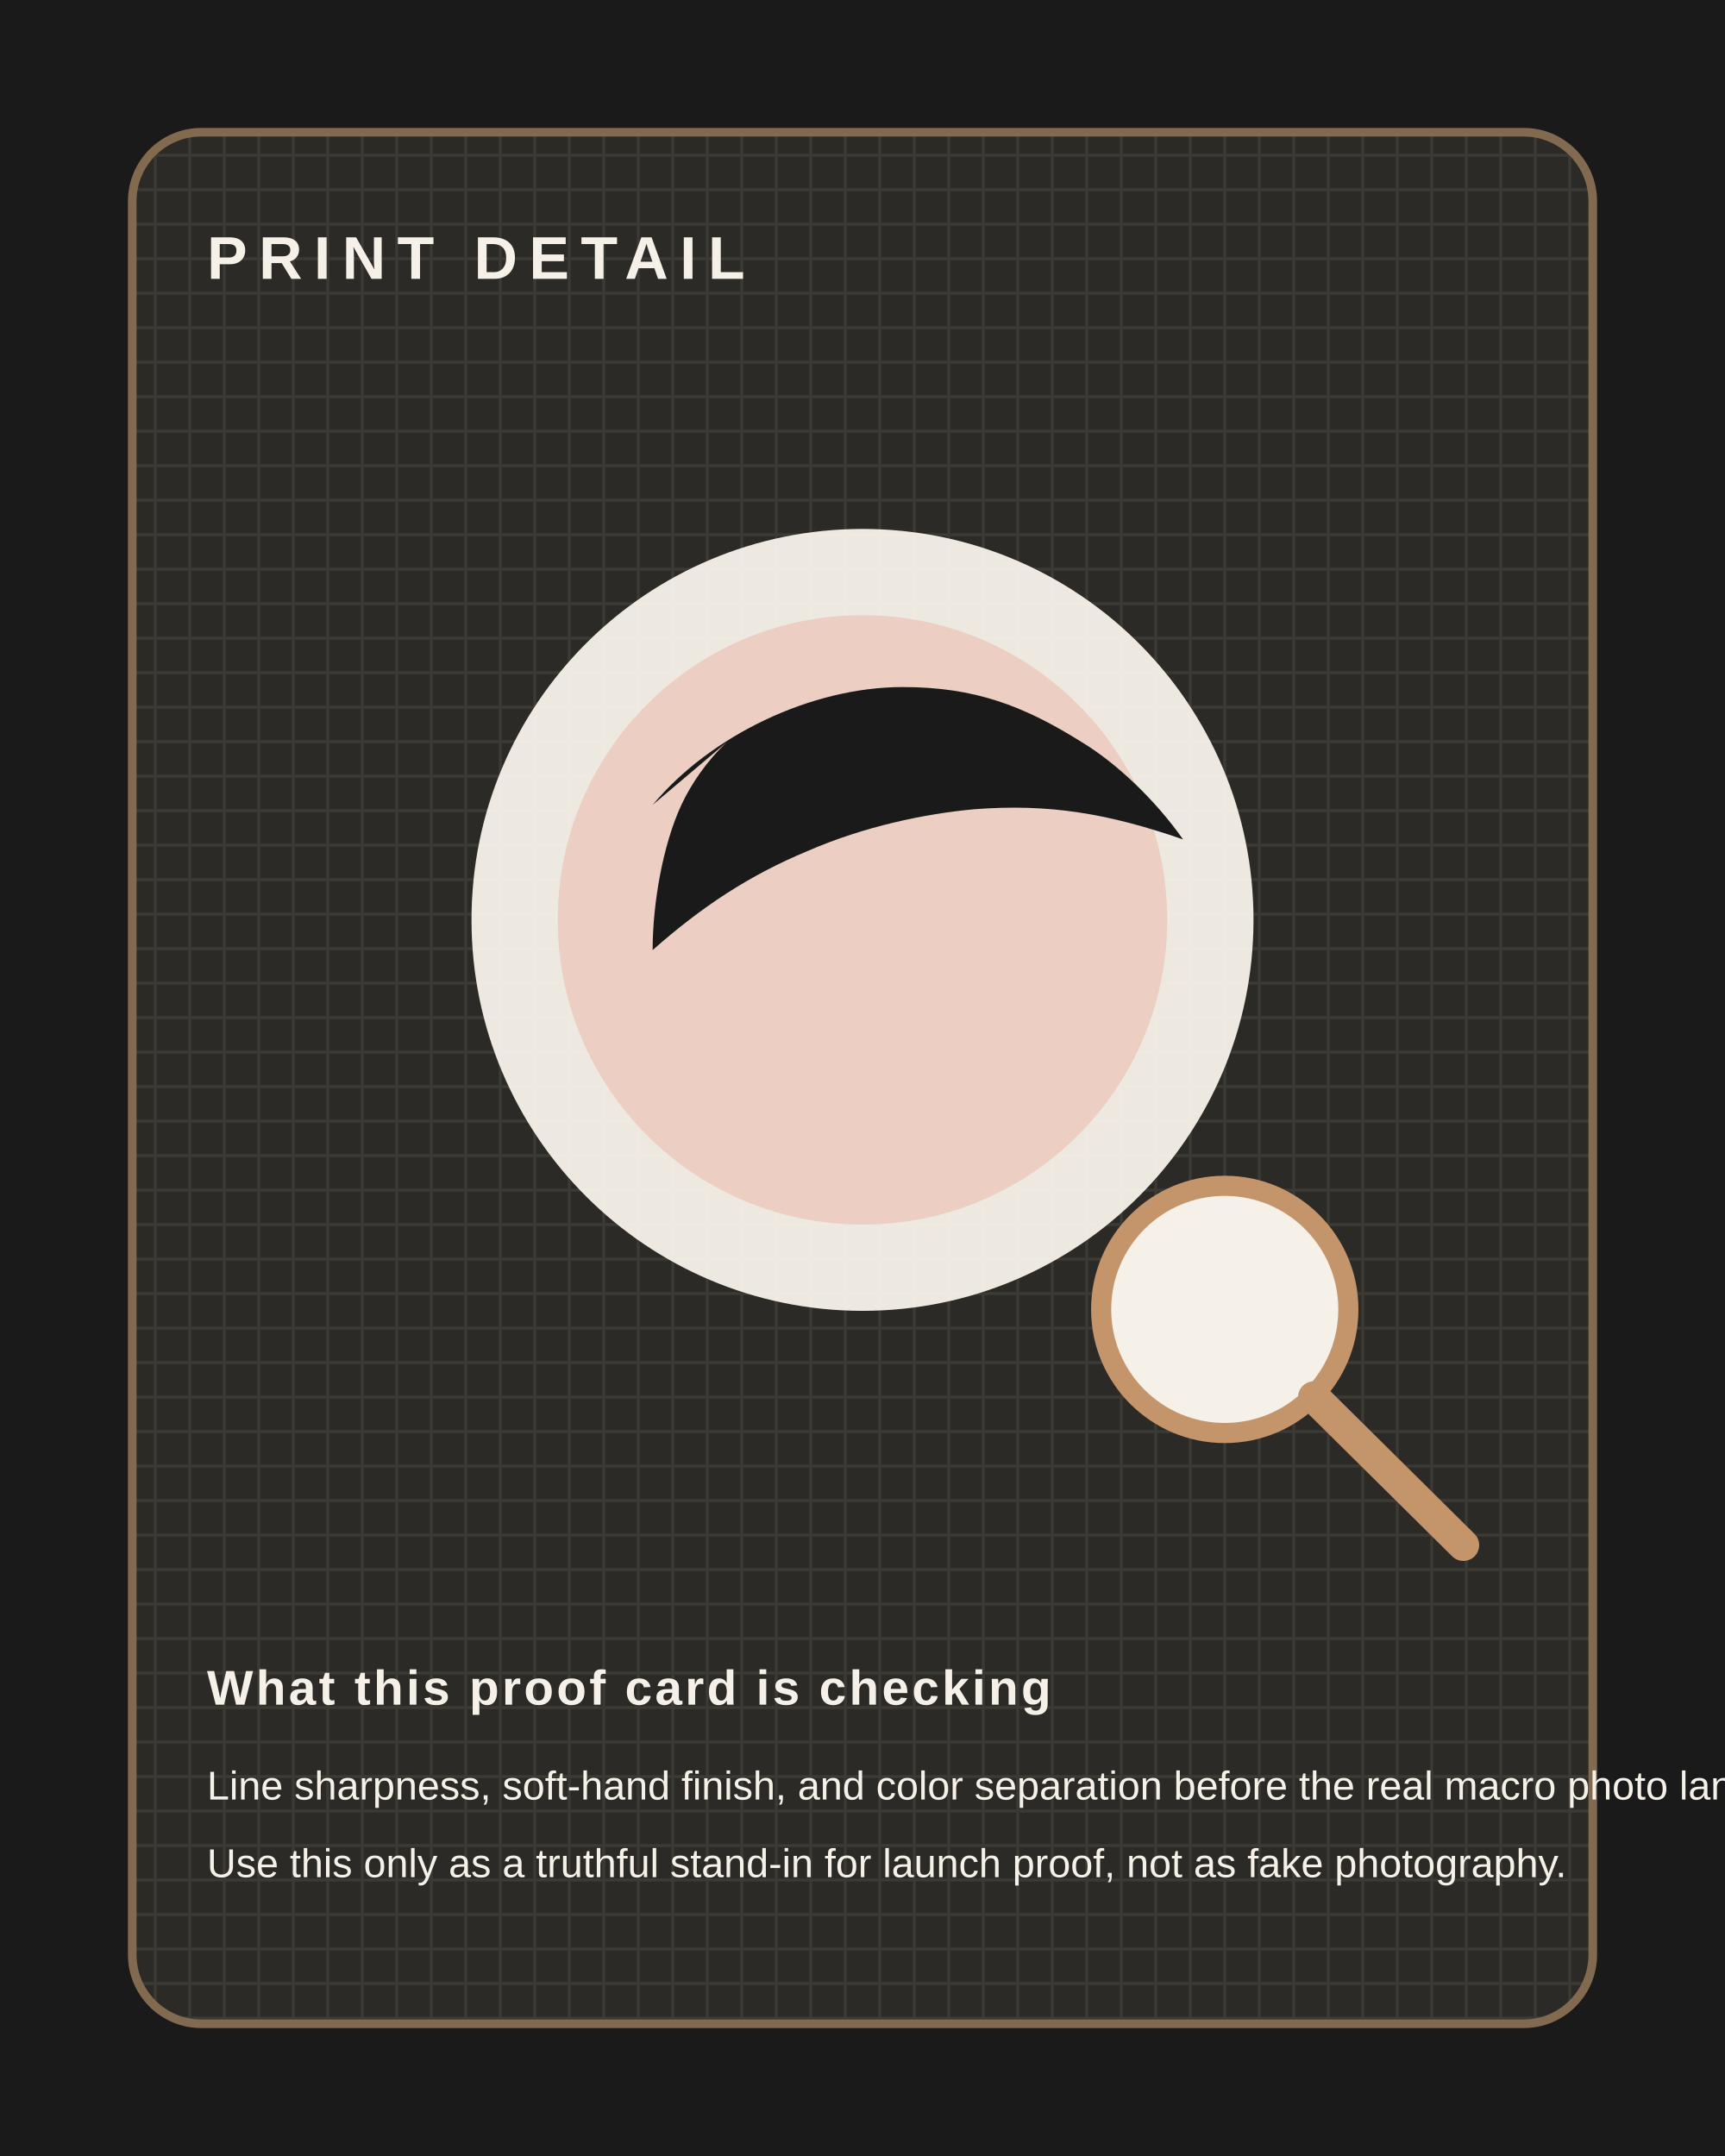
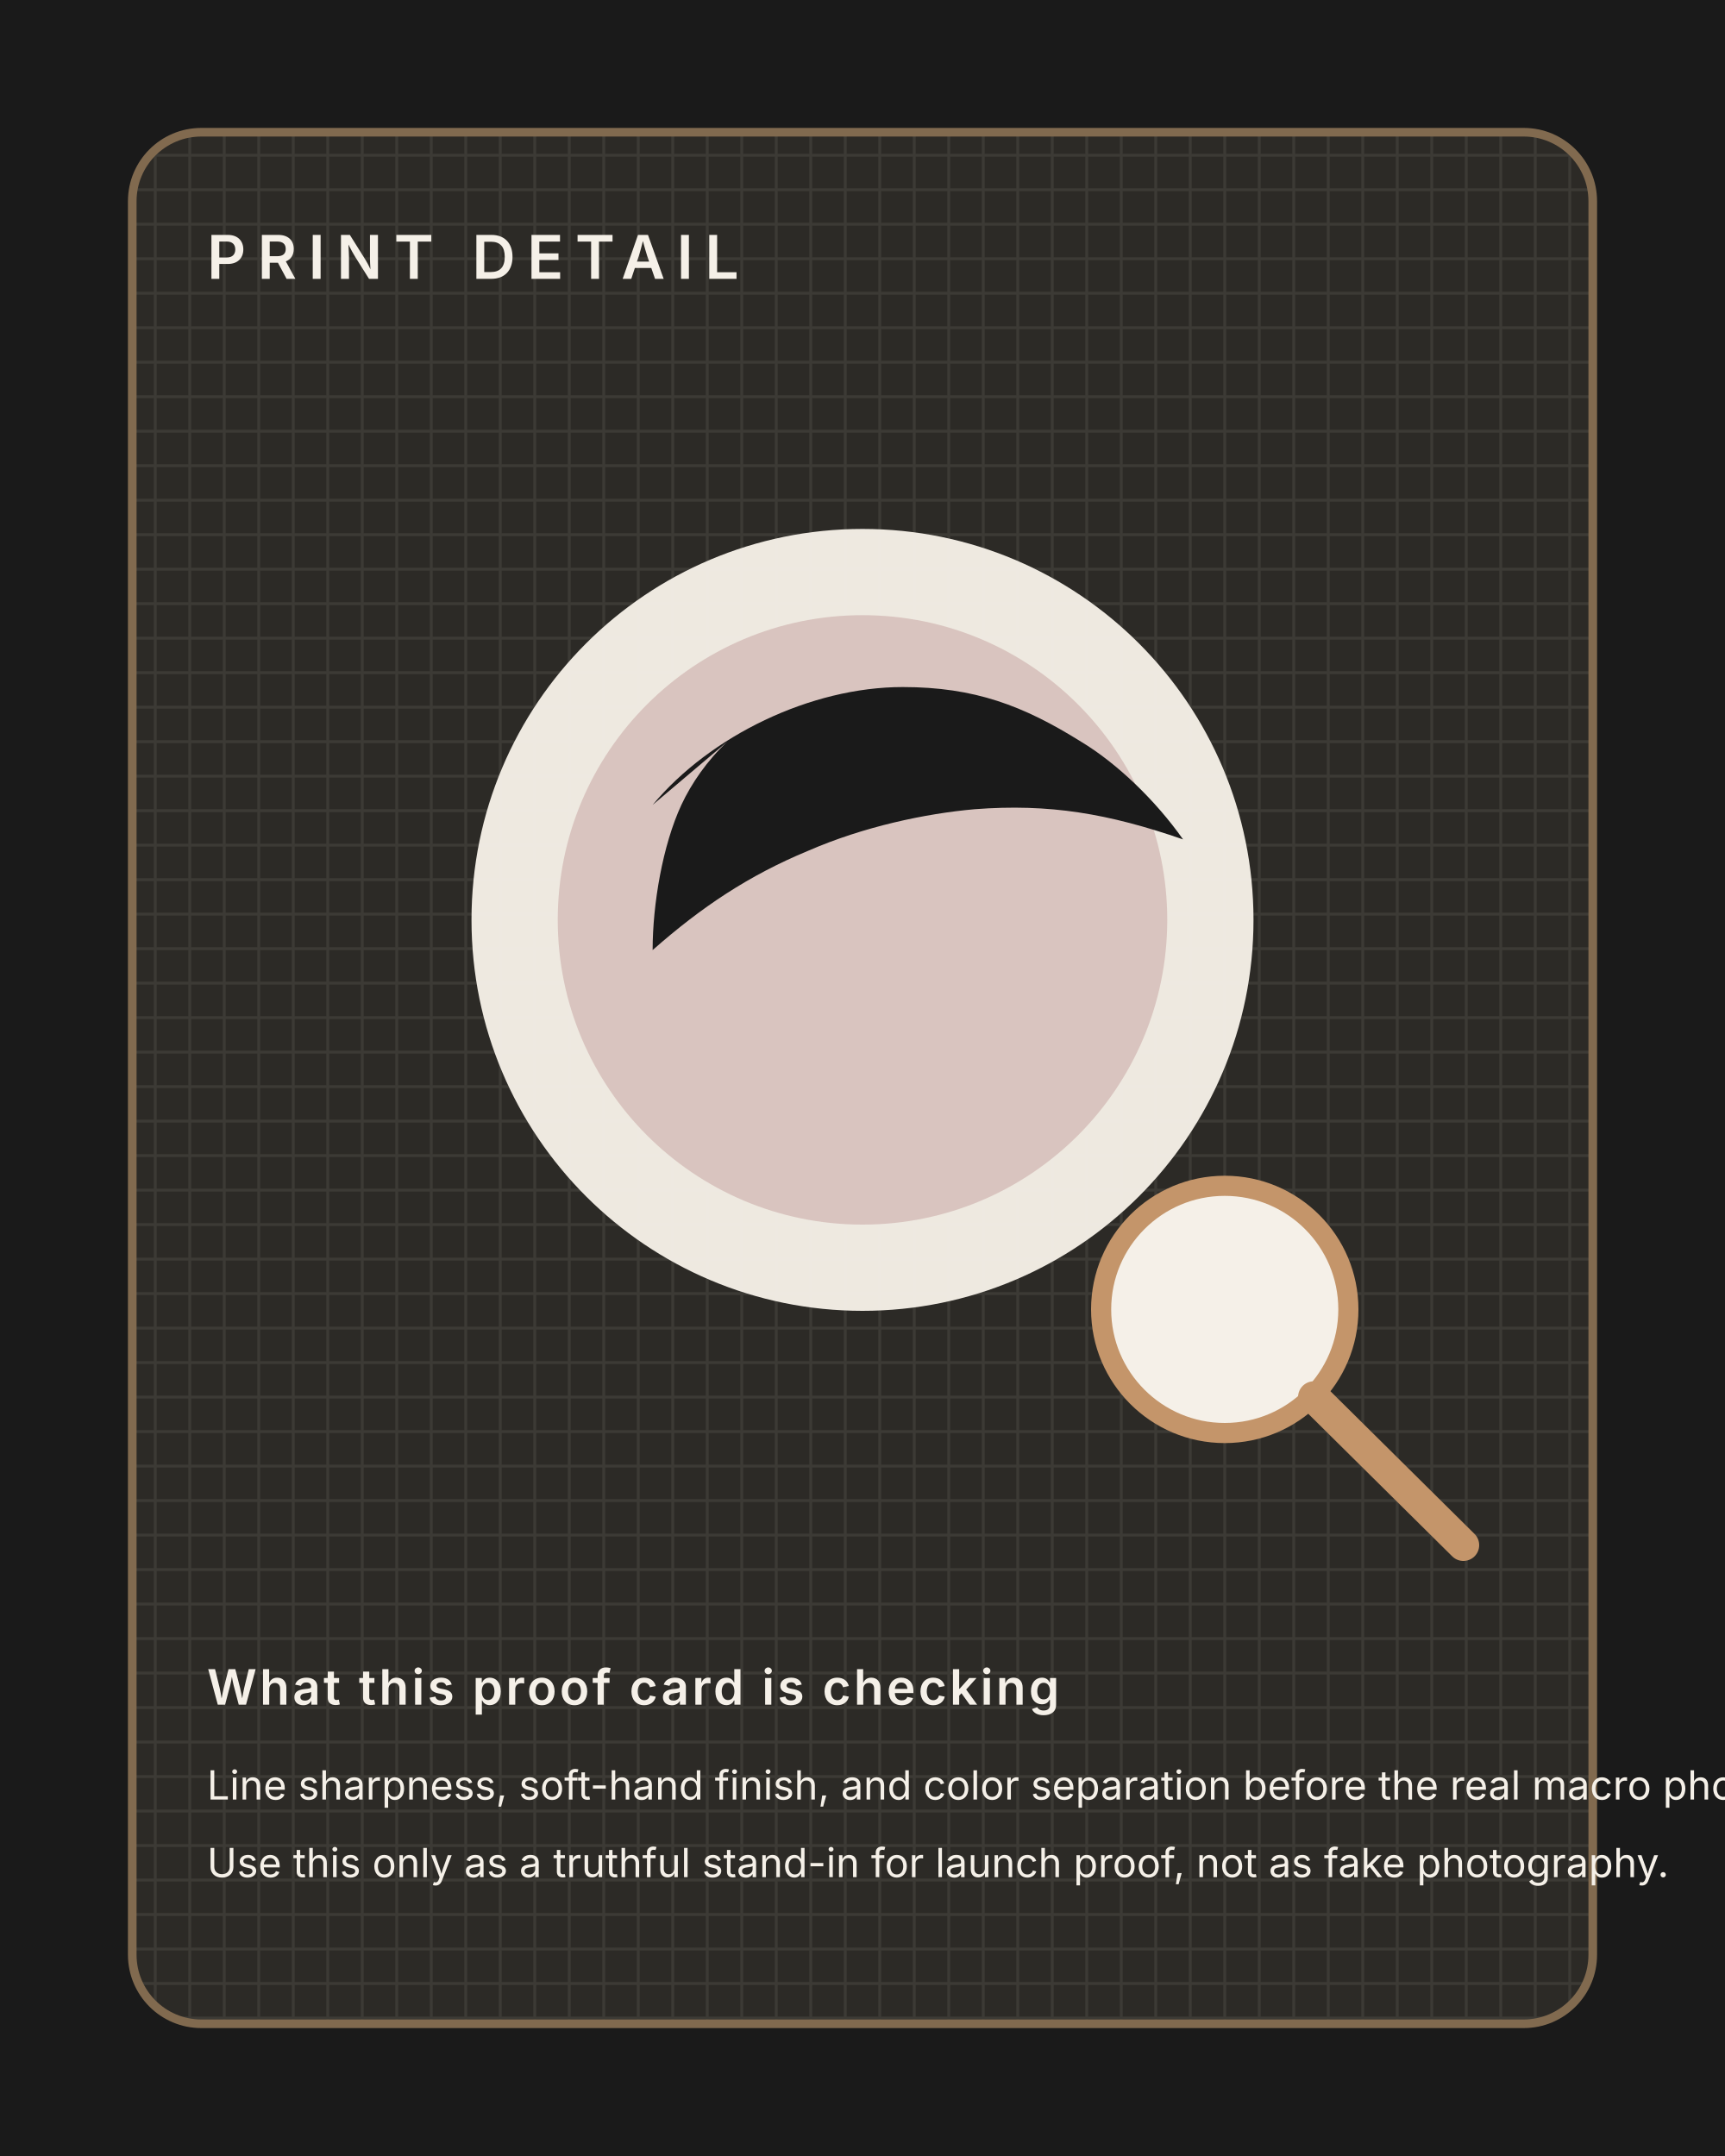
<svg xmlns="http://www.w3.org/2000/svg" viewBox="0 0 1200 1500" role="img" aria-labelledby="title desc">
  <rect width="1200" height="1500" fill="#1a1a1a" />
  <defs>
    <pattern id="weave" width="24" height="24" patternUnits="userSpaceOnUse">
      <rect width="24" height="24" fill="#2c2a26" />
      <path d="M0 12h24M12 0v24" stroke="#f5f0e8" stroke-opacity=".08" stroke-width="2" />
    </pattern>
  </defs>
  <rect x="92" y="92" width="1016" height="1316" rx="48" fill="url(#weave)" stroke="#816a4f" stroke-width="6" />
  <circle cx="600" cy="640" r="272" fill="#f5f0e8" fill-opacity=".96" />
-   <circle cx="600" cy="640" r="212" fill="#e8593c" fill-opacity=".18" />
+   <circle cx="600" cy="640" r="212" fill="#7a1f2b" fill-opacity=".18" />
  <path d="M454 560c40-48 110-82 174-82 50 0 84 13 124 38 25 15 52 41 71 68-52-18-93-25-145-21-34 3-77 12-116 29-41 17-74 39-108 69 0-32 7-73 20-101 7-15 18-31 32-44Z" fill="#1a1a1a" />
  <circle cx="852" cy="911" r="86" fill="#f5f0e8" stroke="#c4956a" stroke-width="14" />
  <path d="m914 972 104 103" stroke="#c4956a" stroke-width="22" stroke-linecap="round" />
-   <g fill="#f5f0e8" font-family="Avenir Next, Segoe UI, Helvetica Neue, Arial, sans-serif">
+   <g fill="#f5f0e8" font-family="Inter, Arial, Helvetica, sans-serif">
    <text x="144" y="194" font-size="42" font-weight="600" letter-spacing="8">PRINT DETAIL</text>
    <text x="144" y="1186" font-size="34" font-weight="600" letter-spacing="2">What this proof card is checking</text>
    <text x="144" y="1252" font-size="28">Line sharpness, soft-hand finish, and color separation before the real macro photo lands.</text>
    <text x="144" y="1306" font-size="28">Use this only as a truthful stand-in for launch proof, not as fake photography.</text>
  </g>
</svg>
